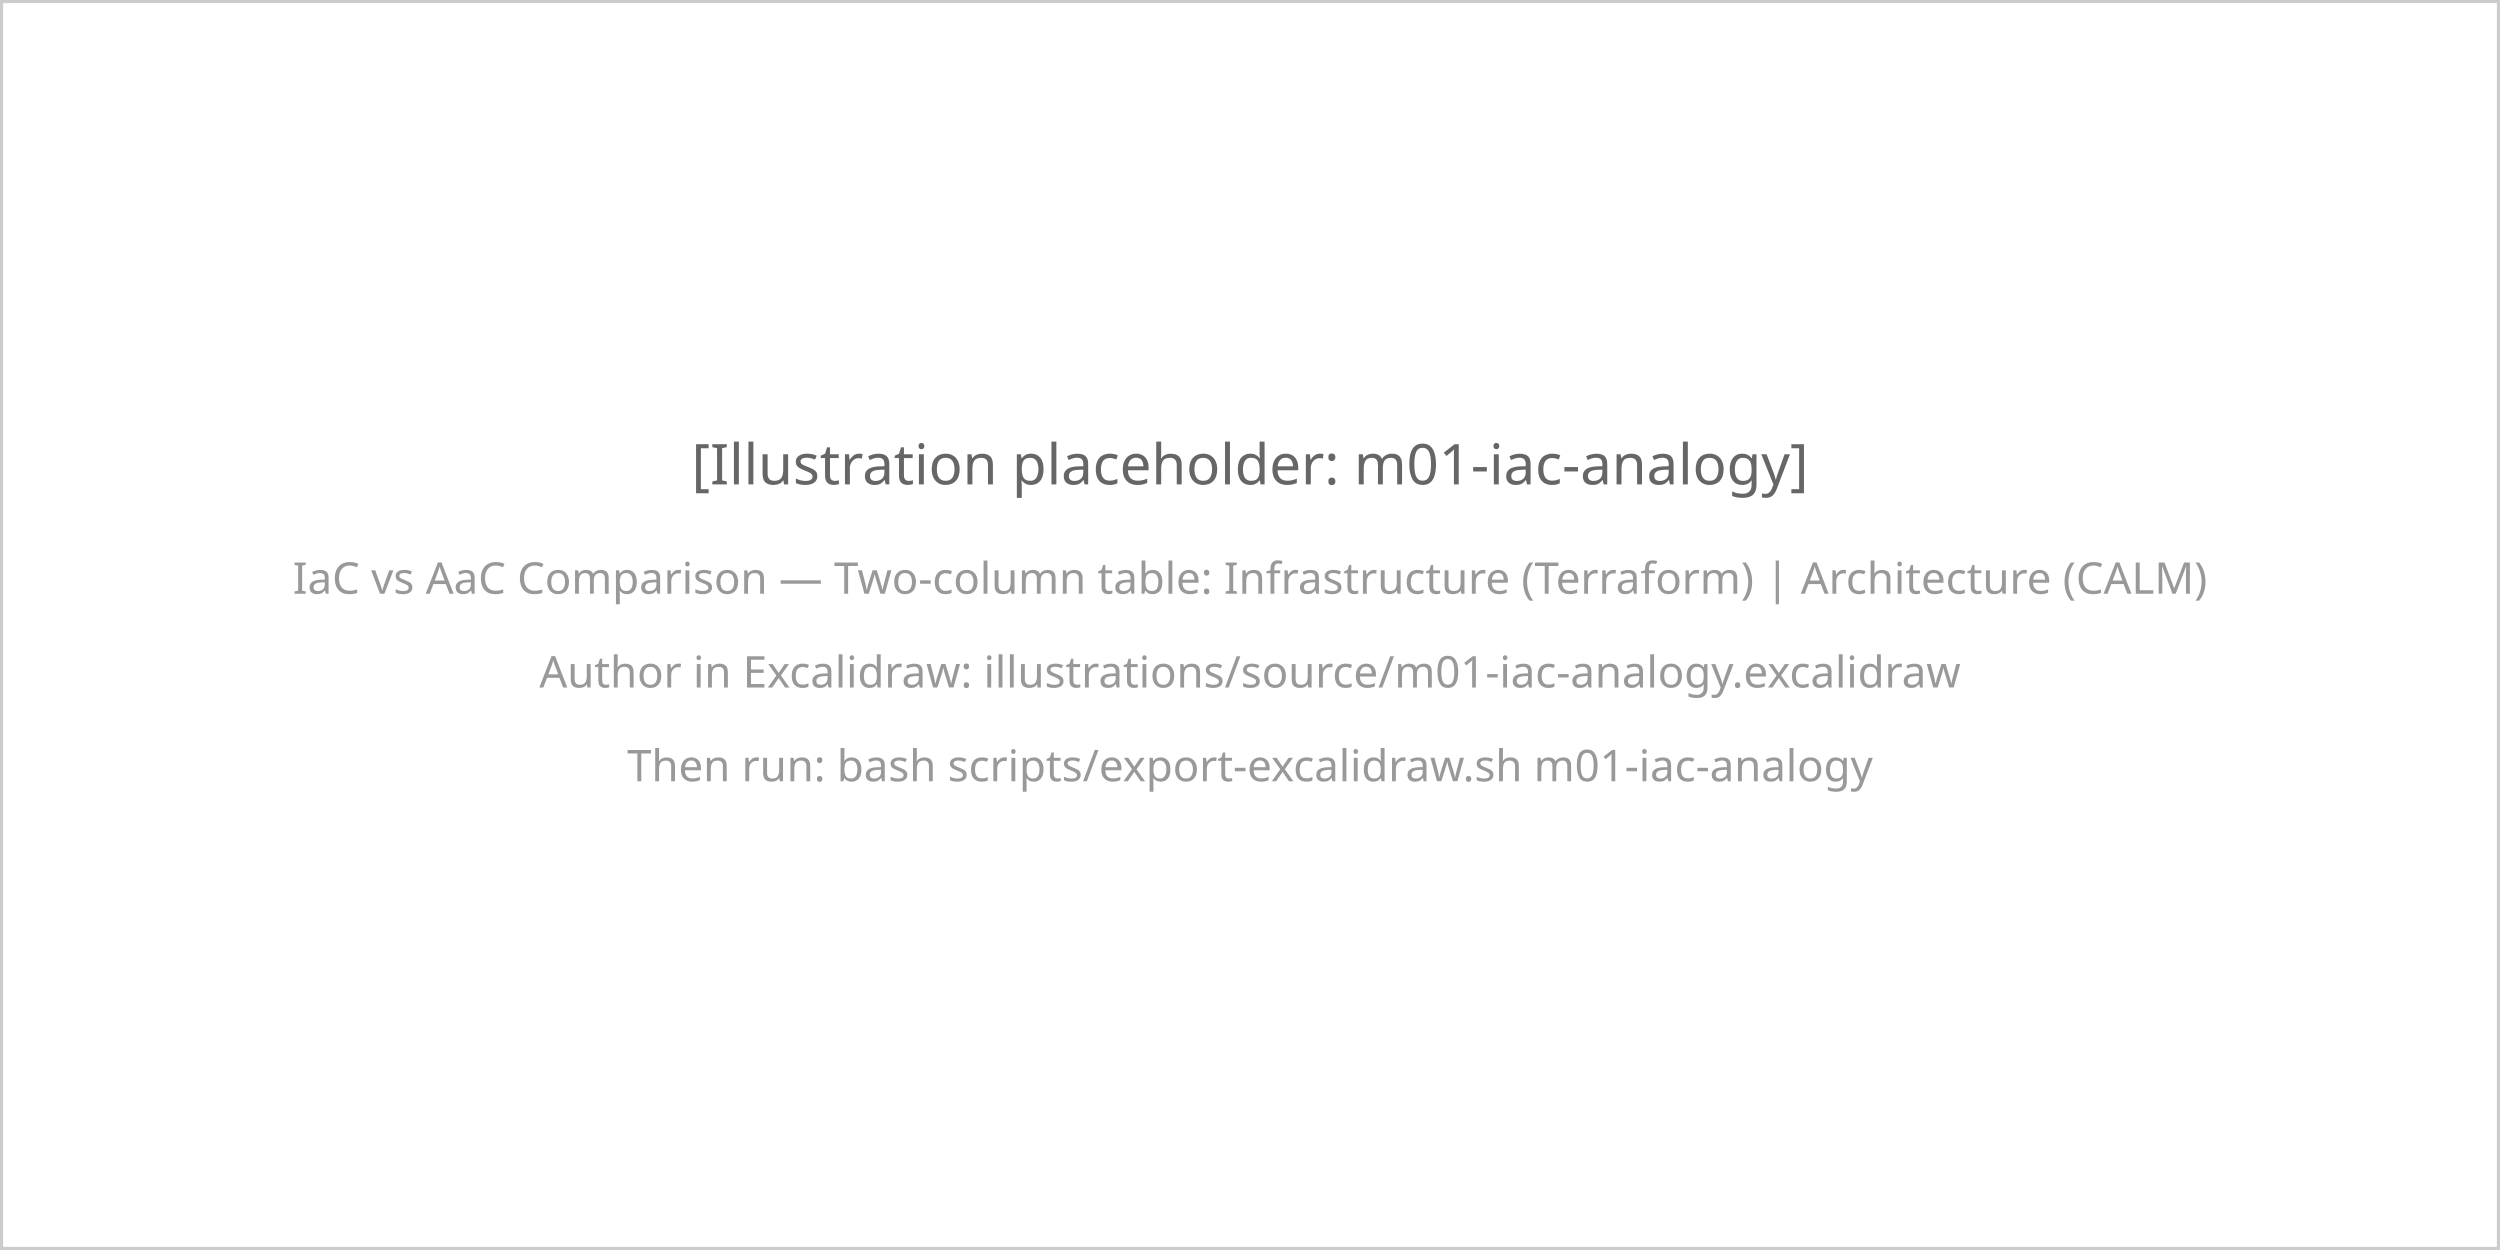
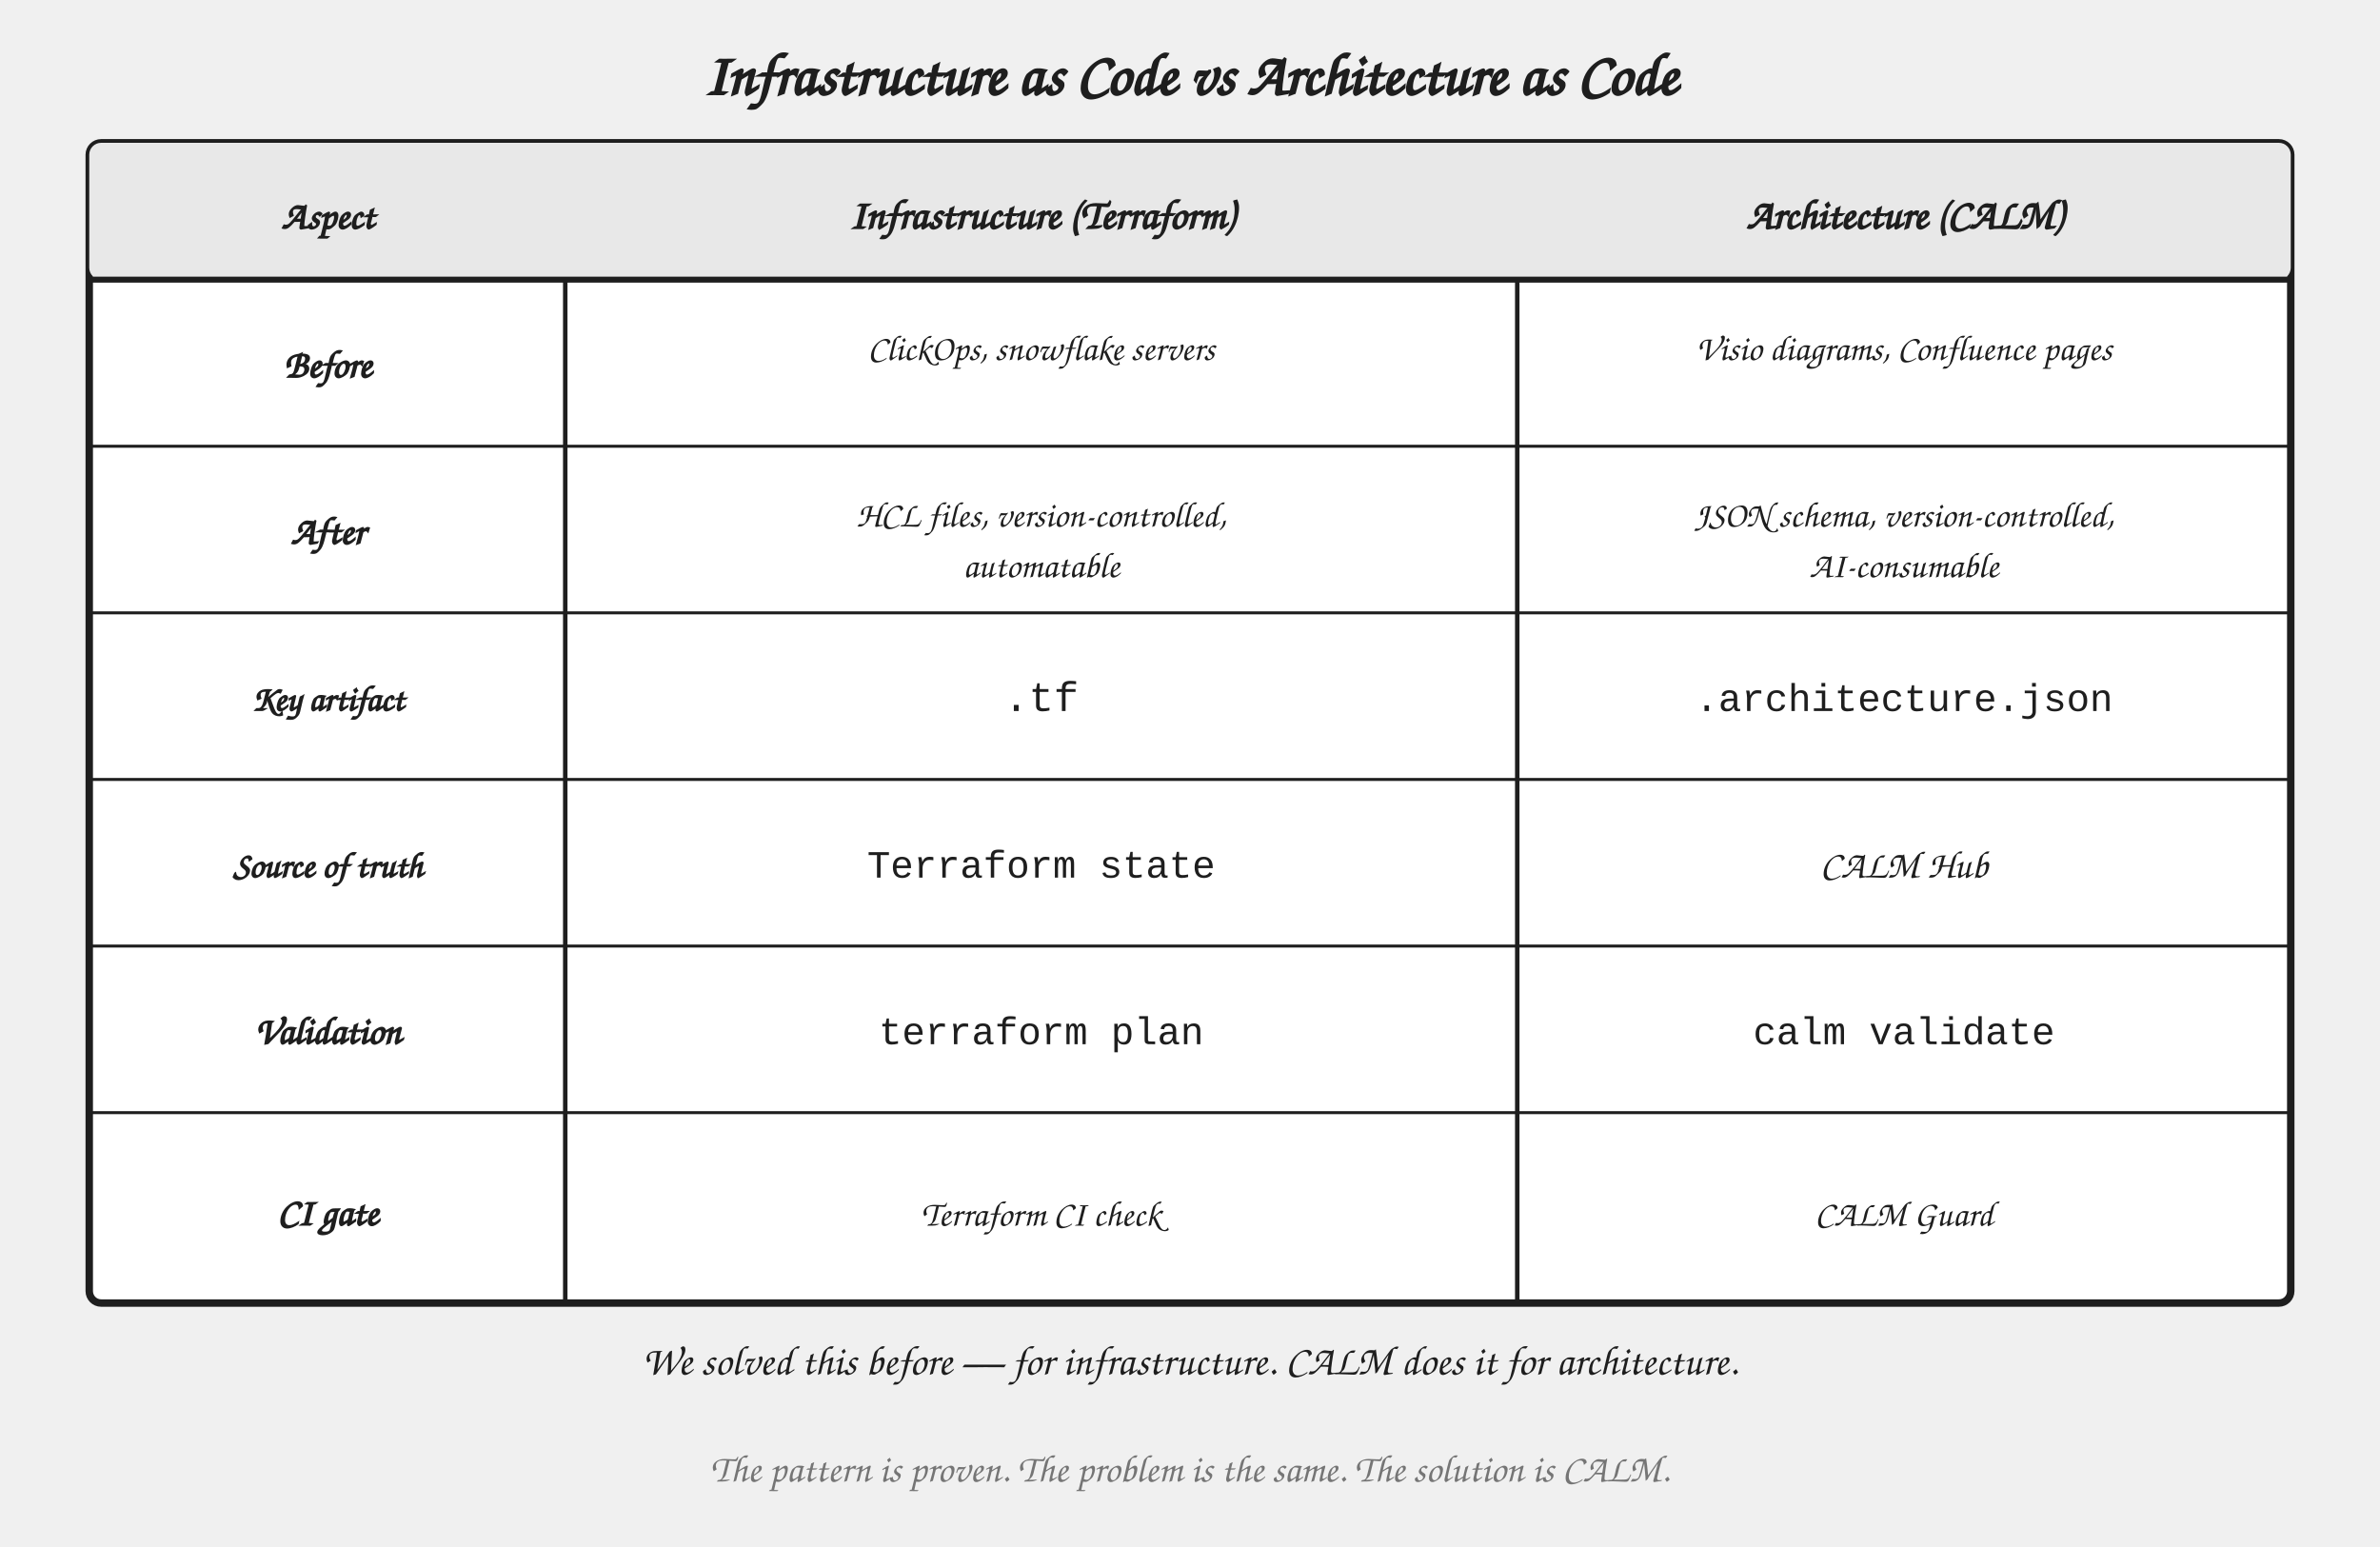
- <svg xmlns="http://www.w3.org/2000/svg" width="800" height="400" viewBox="0 0 800 400">
-   <rect width="800" height="400" fill="white" stroke="#cccccc" stroke-width="2" />
-   <text x="400" y="155" text-anchor="middle" font-family="sans-serif" font-size="18" fill="#666666">
-     [Illustration placeholder: m01-iac-analogy]
-   </text>
-   <text x="400" y="190" text-anchor="middle" font-family="sans-serif" font-size="14" fill="#999999">
-     IaC vs AaC Comparison — Two-column table: Infrastructure (Terraform) | Architecture (CALM)
-   </text>
-   <text x="400" y="220" text-anchor="middle" font-family="sans-serif" font-size="14" fill="#999999">
-     Author in Excalidraw: illustrations/source/m01-iac-analogy.excalidraw
-   </text>
-   <text x="400" y="250" text-anchor="middle" font-family="sans-serif" font-size="14" fill="#999999">
-     Then run: bash scripts/export-excalidraw.sh m01-iac-analogy
-   </text>
+ <svg xmlns="http://www.w3.org/2000/svg" viewBox="0 0 800 520" width="800" height="520" style="background:#ffffff">
+   <defs>
+     <marker id="arr" markerWidth="10" markerHeight="7" refX="9" refY="3.5" orient="auto">
+       <polygon points="0 0, 10 3.5, 0 7" fill="#1e1e1e" />
+     </marker>
+   </defs>
+   <text x="400" y="32" font-family="Virgil, 'Segoe UI Emoji', cursive" font-size="20" font-weight="bold" text-anchor="middle" fill="#1e1e1e">Infrastructure as Code vs Architecture as Code</text>
+   <rect x="30" y="48" width="740" height="390" rx="4" fill="#ffffff" stroke="#1e1e1e" stroke-width="2.5" />
+   <line x1="190" y1="48" x2="190" y2="438" stroke="#1e1e1e" stroke-width="1.5" />
+   <line x1="510" y1="48" x2="510" y2="438" stroke="#1e1e1e" stroke-width="1.5" />
+   <rect x="30" y="48" width="740" height="46" rx="4" fill="#e8e8e8" stroke="none" />
+   <line x1="30" y1="94" x2="770" y2="94" stroke="#1e1e1e" stroke-width="2" />
+   <text x="110" y="77" font-family="Virgil, 'Segoe UI Emoji', cursive" font-size="13" font-weight="bold" text-anchor="middle" fill="#1e1e1e">Aspect</text>
+   <text x="350" y="77" font-family="Virgil, 'Segoe UI Emoji', cursive" font-size="14" font-weight="bold" text-anchor="middle" fill="#1e1e1e">Infrastructure (Terraform)</text>
+   <text x="640" y="77" font-family="Virgil, 'Segoe UI Emoji', cursive" font-size="14" font-weight="bold" text-anchor="middle" fill="#1e1e1e">Architecture (CALM)</text>
+   <line x1="30" y1="150" x2="770" y2="150" stroke="#1e1e1e" stroke-width="1" />
+   <line x1="30" y1="206" x2="770" y2="206" stroke="#1e1e1e" stroke-width="1" />
+   <line x1="30" y1="262" x2="770" y2="262" stroke="#1e1e1e" stroke-width="1" />
+   <line x1="30" y1="318" x2="770" y2="318" stroke="#1e1e1e" stroke-width="1" />
+   <line x1="30" y1="374" x2="770" y2="374" stroke="#1e1e1e" stroke-width="1" />
+   <text x="110" y="127" font-family="Virgil, 'Segoe UI Emoji', cursive" font-size="13" font-weight="bold" text-anchor="middle" fill="#1e1e1e">Before</text>
+   <text x="350" y="121" font-family="Virgil, 'Segoe UI Emoji', cursive" font-size="12" text-anchor="middle" fill="#1e1e1e">ClickOps, snowflake servers</text>
+   <text x="640" y="121" font-family="Virgil, 'Segoe UI Emoji', cursive" font-size="12" text-anchor="middle" fill="#1e1e1e">Visio diagrams, Confluence pages</text>
+   <text x="110" y="183" font-family="Virgil, 'Segoe UI Emoji', cursive" font-size="13" font-weight="bold" text-anchor="middle" fill="#1e1e1e">After</text>
+   <text x="350" y="177" font-family="Virgil, 'Segoe UI Emoji', cursive" font-size="12" text-anchor="middle" fill="#1e1e1e">HCL files, version-controlled,</text>
+   <text x="350" y="194" font-family="Virgil, 'Segoe UI Emoji', cursive" font-size="12" text-anchor="middle" fill="#1e1e1e">automatable</text>
+   <text x="640" y="177" font-family="Virgil, 'Segoe UI Emoji', cursive" font-size="12" text-anchor="middle" fill="#1e1e1e">JSON schema, version-controlled,</text>
+   <text x="640" y="194" font-family="Virgil, 'Segoe UI Emoji', cursive" font-size="12" text-anchor="middle" fill="#1e1e1e">AI-consumable</text>
+   <text x="110" y="239" font-family="Virgil, 'Segoe UI Emoji', cursive" font-size="12" font-weight="bold" text-anchor="middle" fill="#1e1e1e">Key artifact</text>
+   <text x="350" y="239" font-family="monospace, 'Courier New', Courier" font-size="14" text-anchor="middle" fill="#1e1e1e">.tf</text>
+   <text x="640" y="239" font-family="monospace, 'Courier New', Courier" font-size="13" text-anchor="middle" fill="#1e1e1e">.architecture.json</text>
+   <text x="110" y="295" font-family="Virgil, 'Segoe UI Emoji', cursive" font-size="12" font-weight="bold" text-anchor="middle" fill="#1e1e1e">Source of truth</text>
+   <text x="350" y="295" font-family="monospace, 'Courier New', Courier" font-size="13" text-anchor="middle" fill="#1e1e1e">Terraform state</text>
+   <text x="640" y="295" font-family="Virgil, 'Segoe UI Emoji', cursive" font-size="13" text-anchor="middle" fill="#1e1e1e">CALM Hub</text>
+   <text x="110" y="351" font-family="Virgil, 'Segoe UI Emoji', cursive" font-size="13" font-weight="bold" text-anchor="middle" fill="#1e1e1e">Validation</text>
+   <text x="350" y="351" font-family="monospace, 'Courier New', Courier" font-size="13" text-anchor="middle" fill="#1e1e1e">terraform plan</text>
+   <text x="640" y="351" font-family="monospace, 'Courier New', Courier" font-size="13" text-anchor="middle" fill="#1e1e1e">calm validate</text>
+   <text x="110" y="412" font-family="Virgil, 'Segoe UI Emoji', cursive" font-size="13" font-weight="bold" text-anchor="middle" fill="#1e1e1e">CI gate</text>
+   <text x="350" y="412" font-family="Virgil, 'Segoe UI Emoji', cursive" font-size="12" text-anchor="middle" fill="#1e1e1e">Terraform CI check</text>
+   <text x="640" y="412" font-family="Virgil, 'Segoe UI Emoji', cursive" font-size="12" text-anchor="middle" fill="#1e1e1e">CALM Guard</text>
+   <text x="400" y="462" font-family="Virgil, 'Segoe UI Emoji', cursive" font-size="14" font-style="italic" text-anchor="middle" fill="#1e1e1e">We solved this before — for infrastructure. CALM does it for architecture.</text>
+   <text x="400" y="498" font-family="Virgil, 'Segoe UI Emoji', cursive" font-size="13" text-anchor="middle" fill="#757575">The pattern is proven. The problem is the same. The solution is CALM.</text>
</svg>
